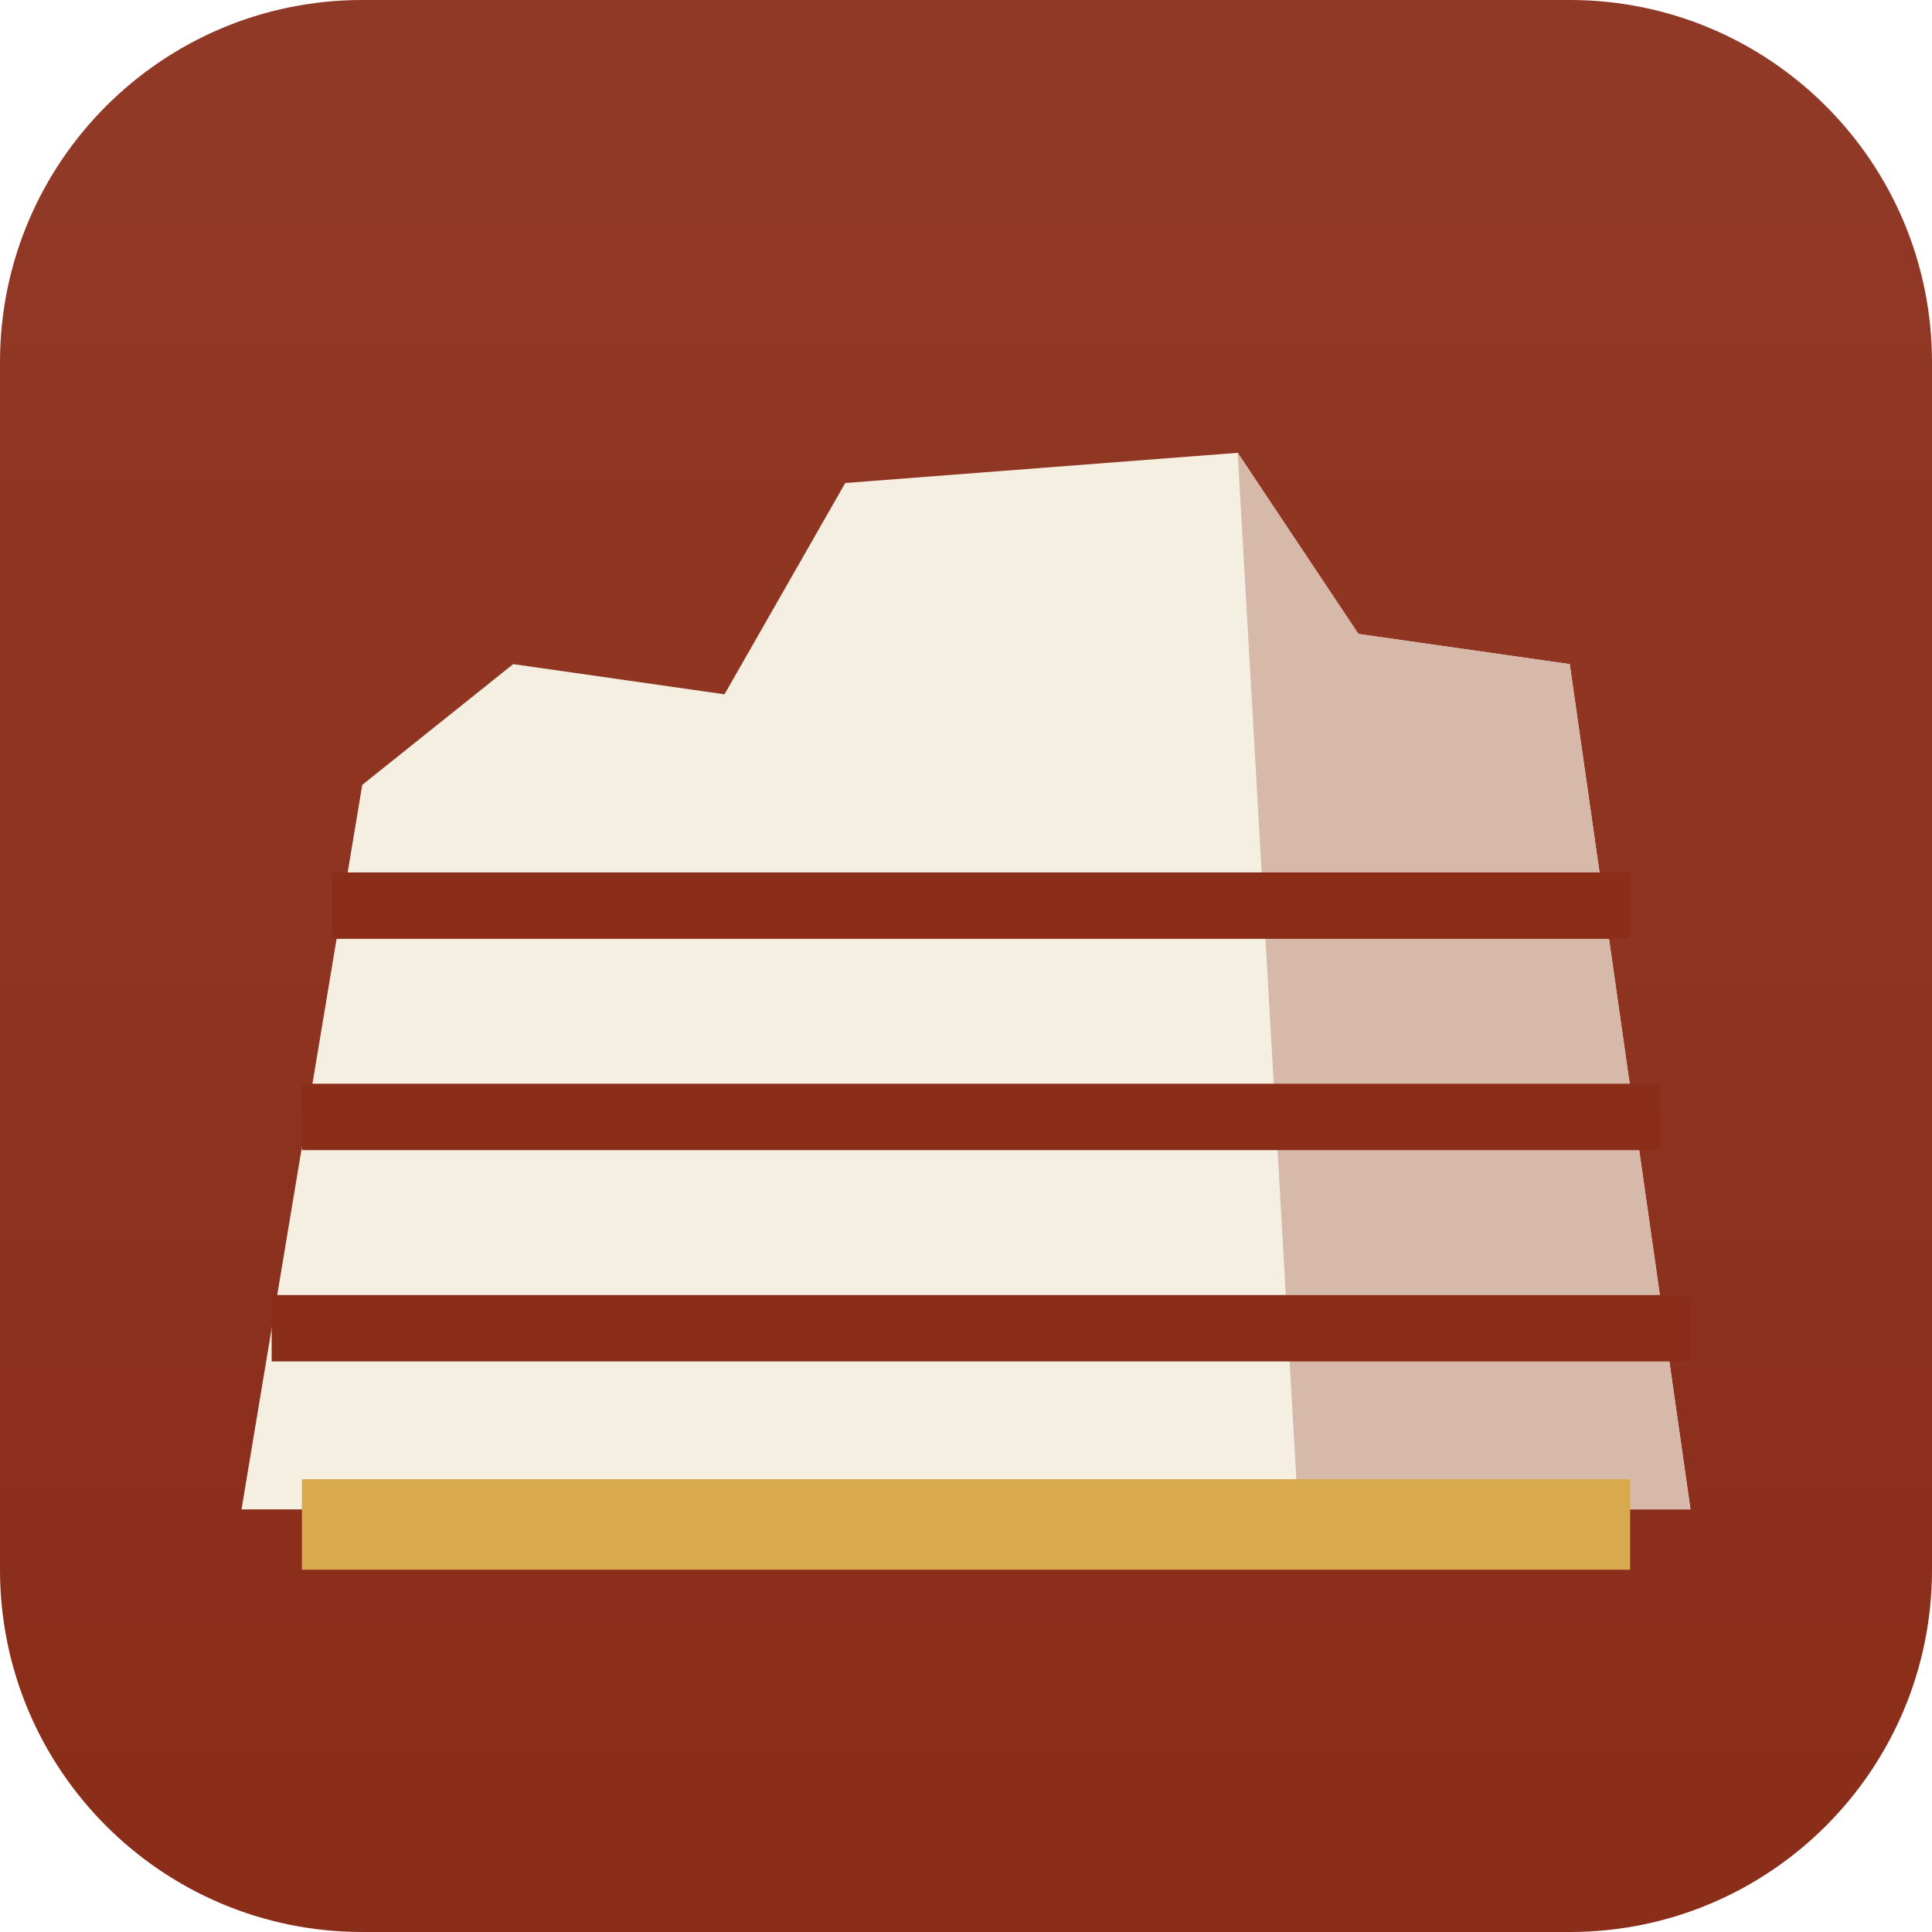
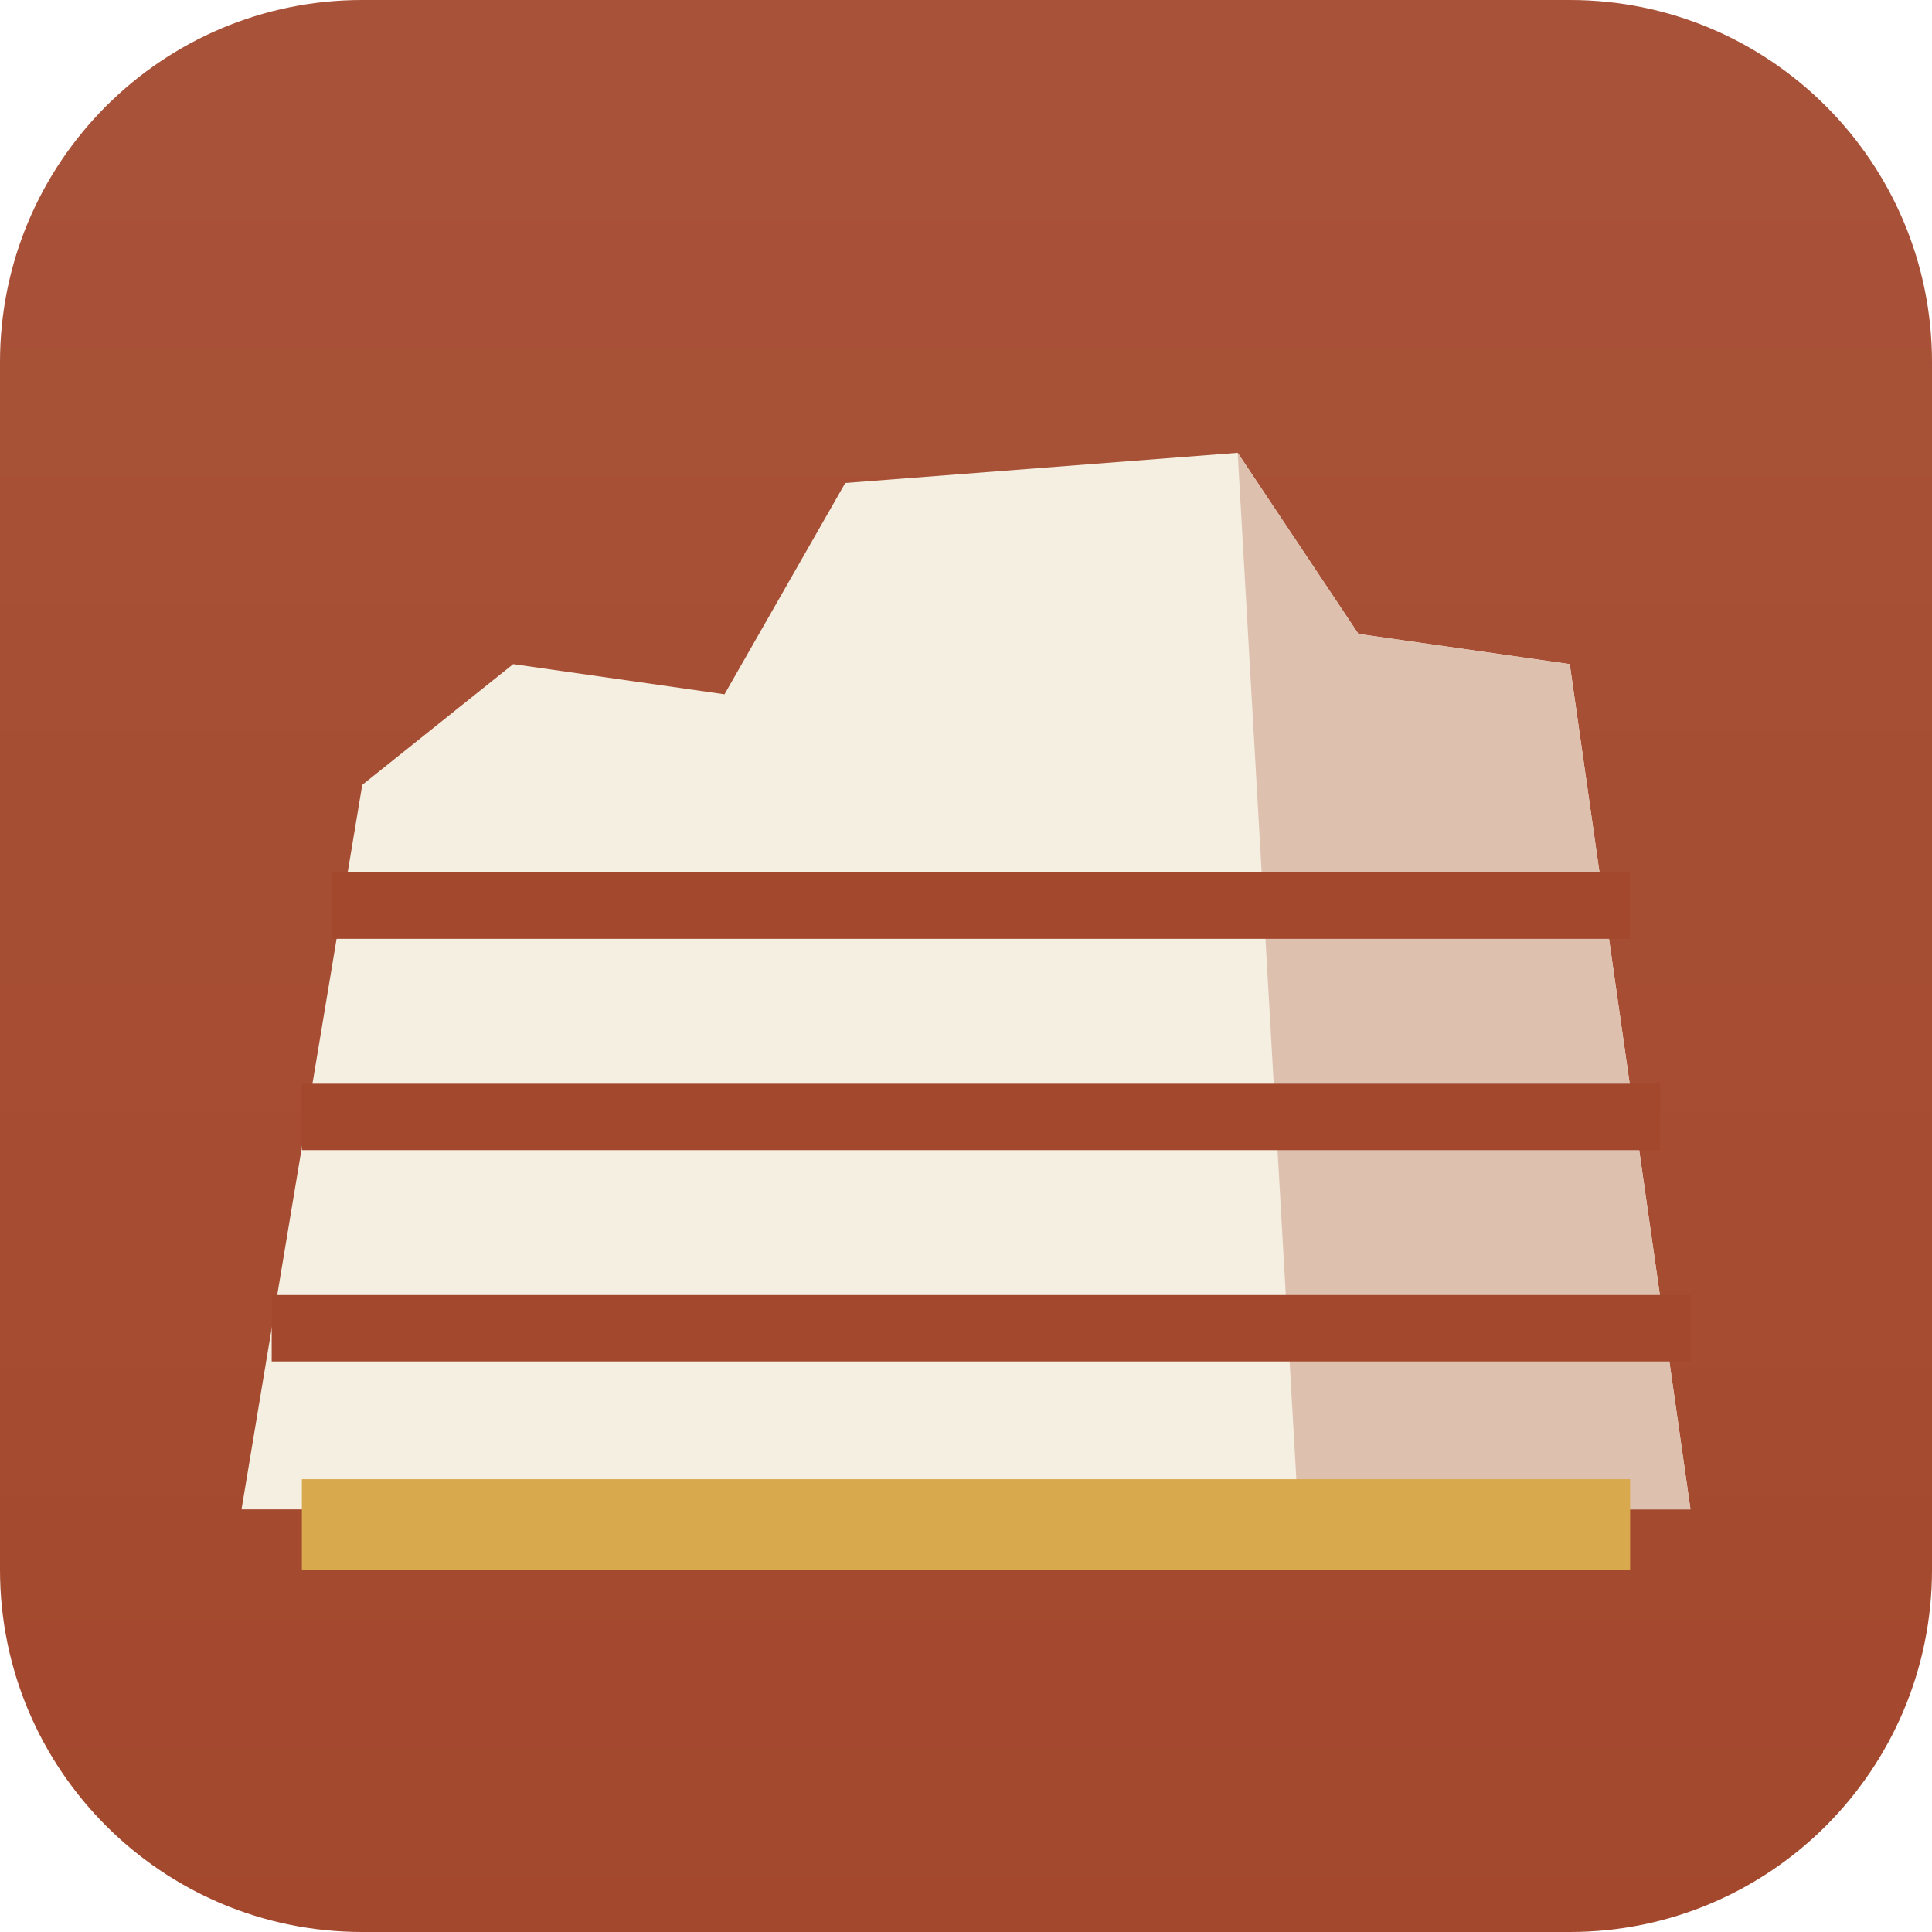
<svg xmlns="http://www.w3.org/2000/svg" viewBox="0 0 64 64">
  <defs>
    <linearGradient id="t" x1="0" y1="0" x2="0" y2="1">
      <stop offset="0" stop-color="#fff" stop-opacity=".06" />
      <stop offset="1" stop-color="#fff" stop-opacity="0" />
    </linearGradient>
  </defs>
-   <rect width="64" height="64" rx="12" fill="#8A2D19" />
+   <rect width="64" height="64" rx="12" fill="#A3482D" />
  <rect width="64" height="64" rx="12" fill="url(#t)" />
  <g transform="translate(32 32) scale(1) translate(-32 -32)">
    <path d="M8 50 L12 26 L17 22 L24 23 L28 16 L41 15 L45 21 L52 22 L56 50 Z" fill="#F5EFE2" />
    <clipPath id="f">
      <path d="M8 50 L12 26 L17 22 L24 23 L28 16 L41 15 L45 21 L52 22 L56 50 Z" />
    </clipPath>
-     <path d="M41 15 L43 50 H64 V0 Z" fill="#d7b9aa" clip-path="url(#f)" />
-     <path d="M11 30 H54 M10 37 H55 M9 44 H56" stroke="#8A2D19" stroke-width="2.2" />
+     <path d="M41 15 L43 50 H64 V0 Z" fill="#dec0af" clip-path="url(#f)" />
+     <path d="M11 30 H54 M10 37 H55 M9 44 H56" stroke="#A3482D" stroke-width="2.2" />
    <rect x="10" y="49" width="44" height="3" fill="#D9A94E" />
  </g>
</svg>
